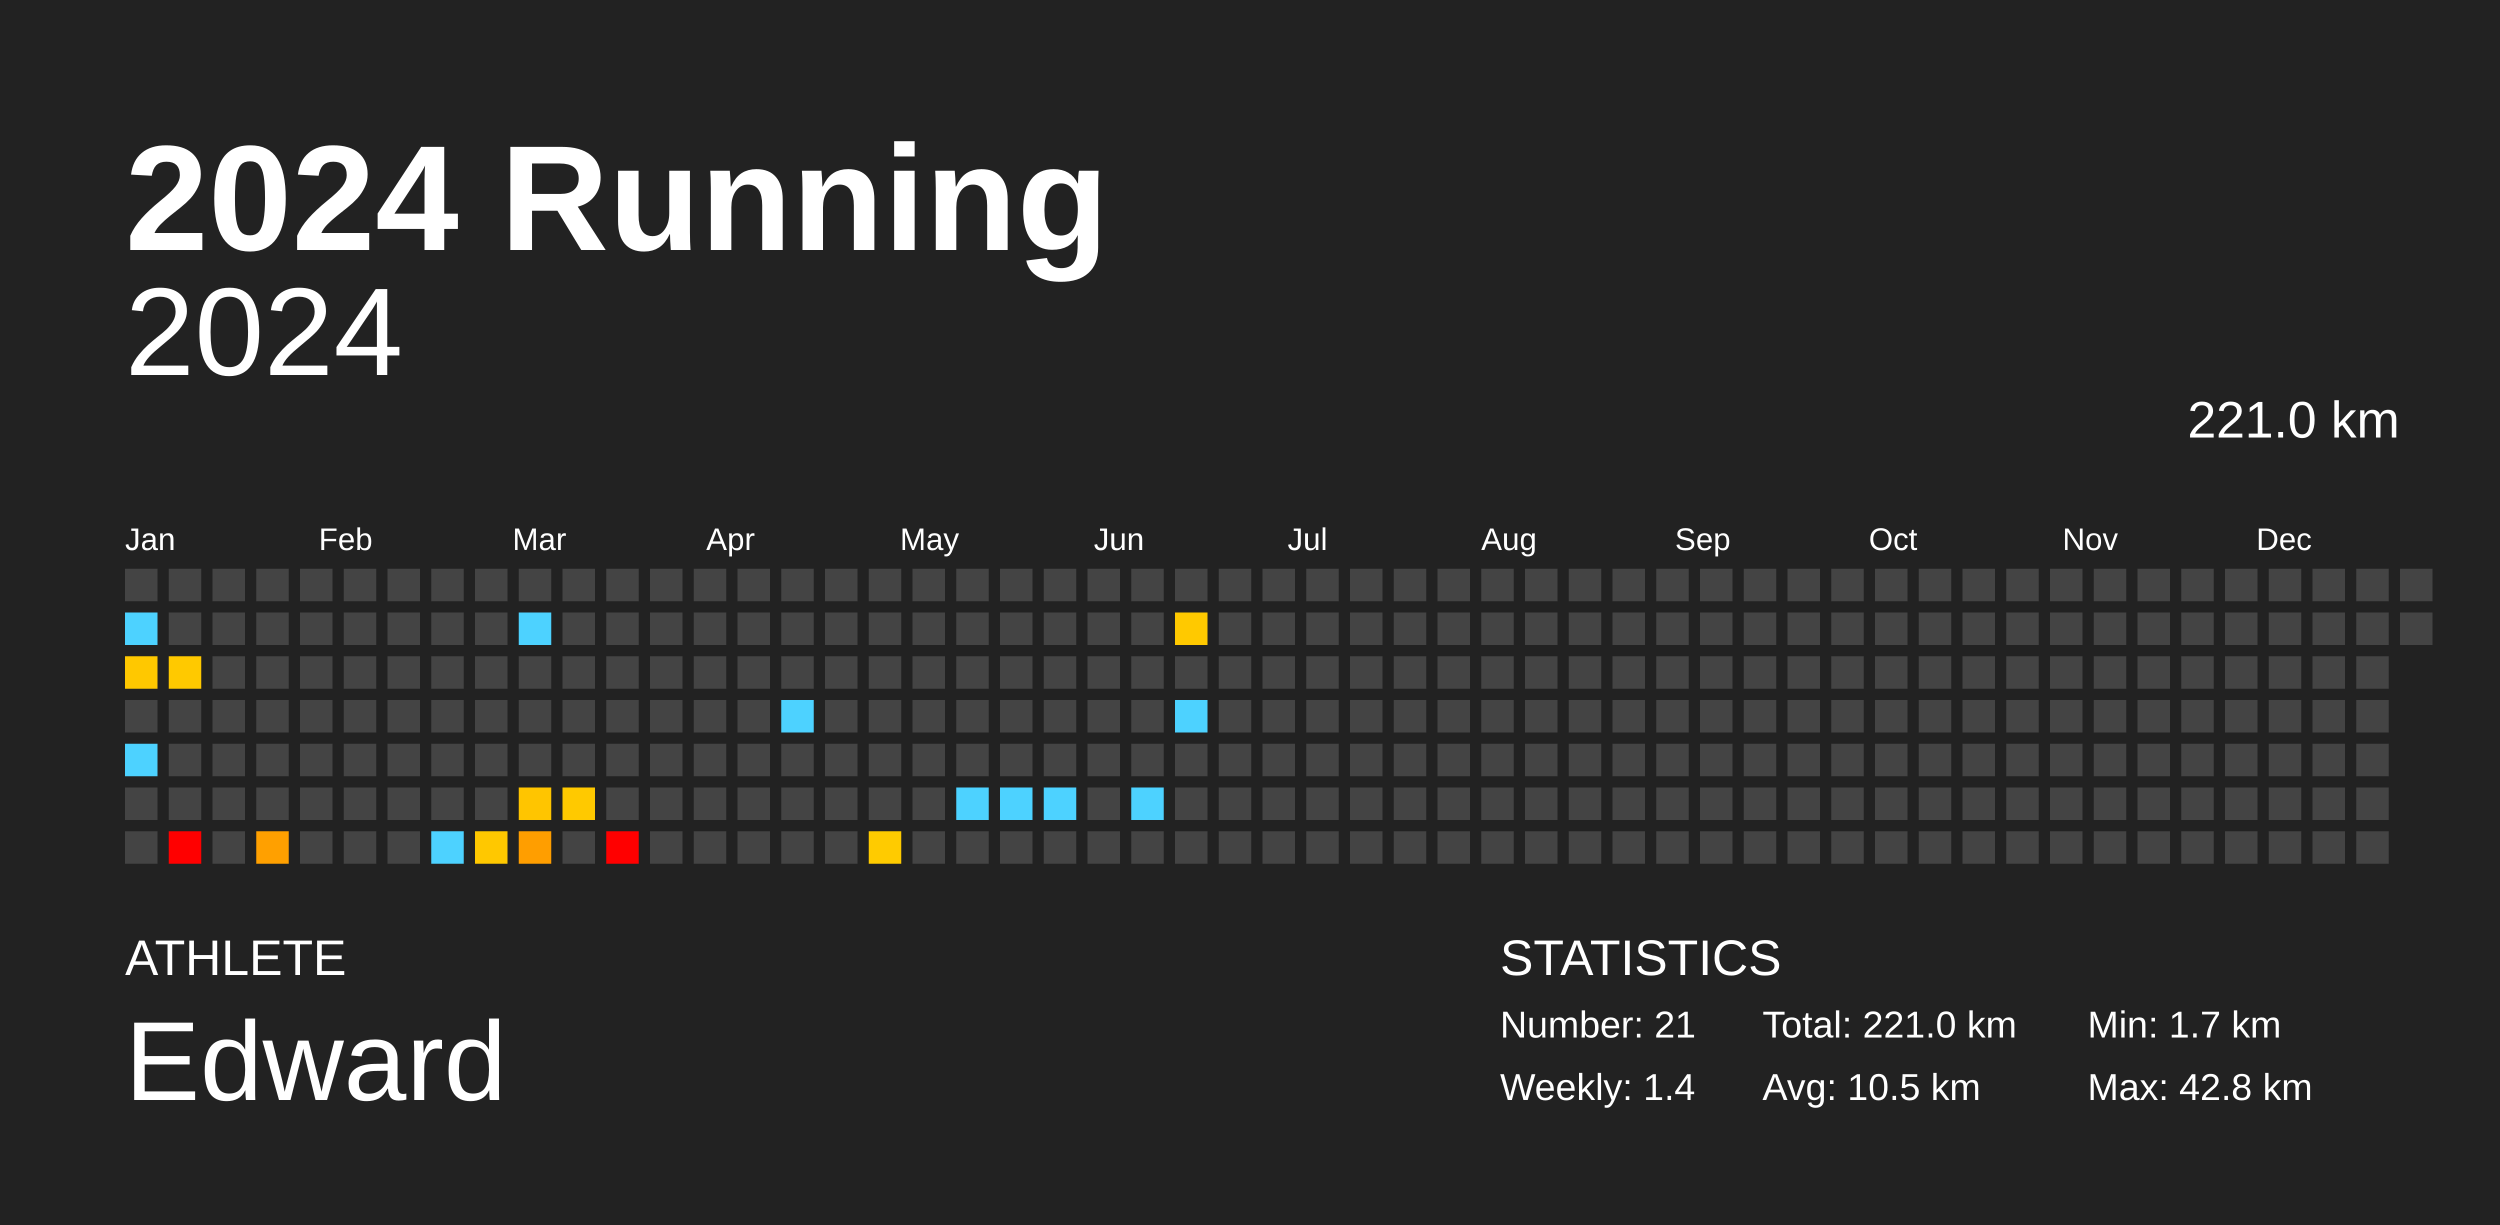
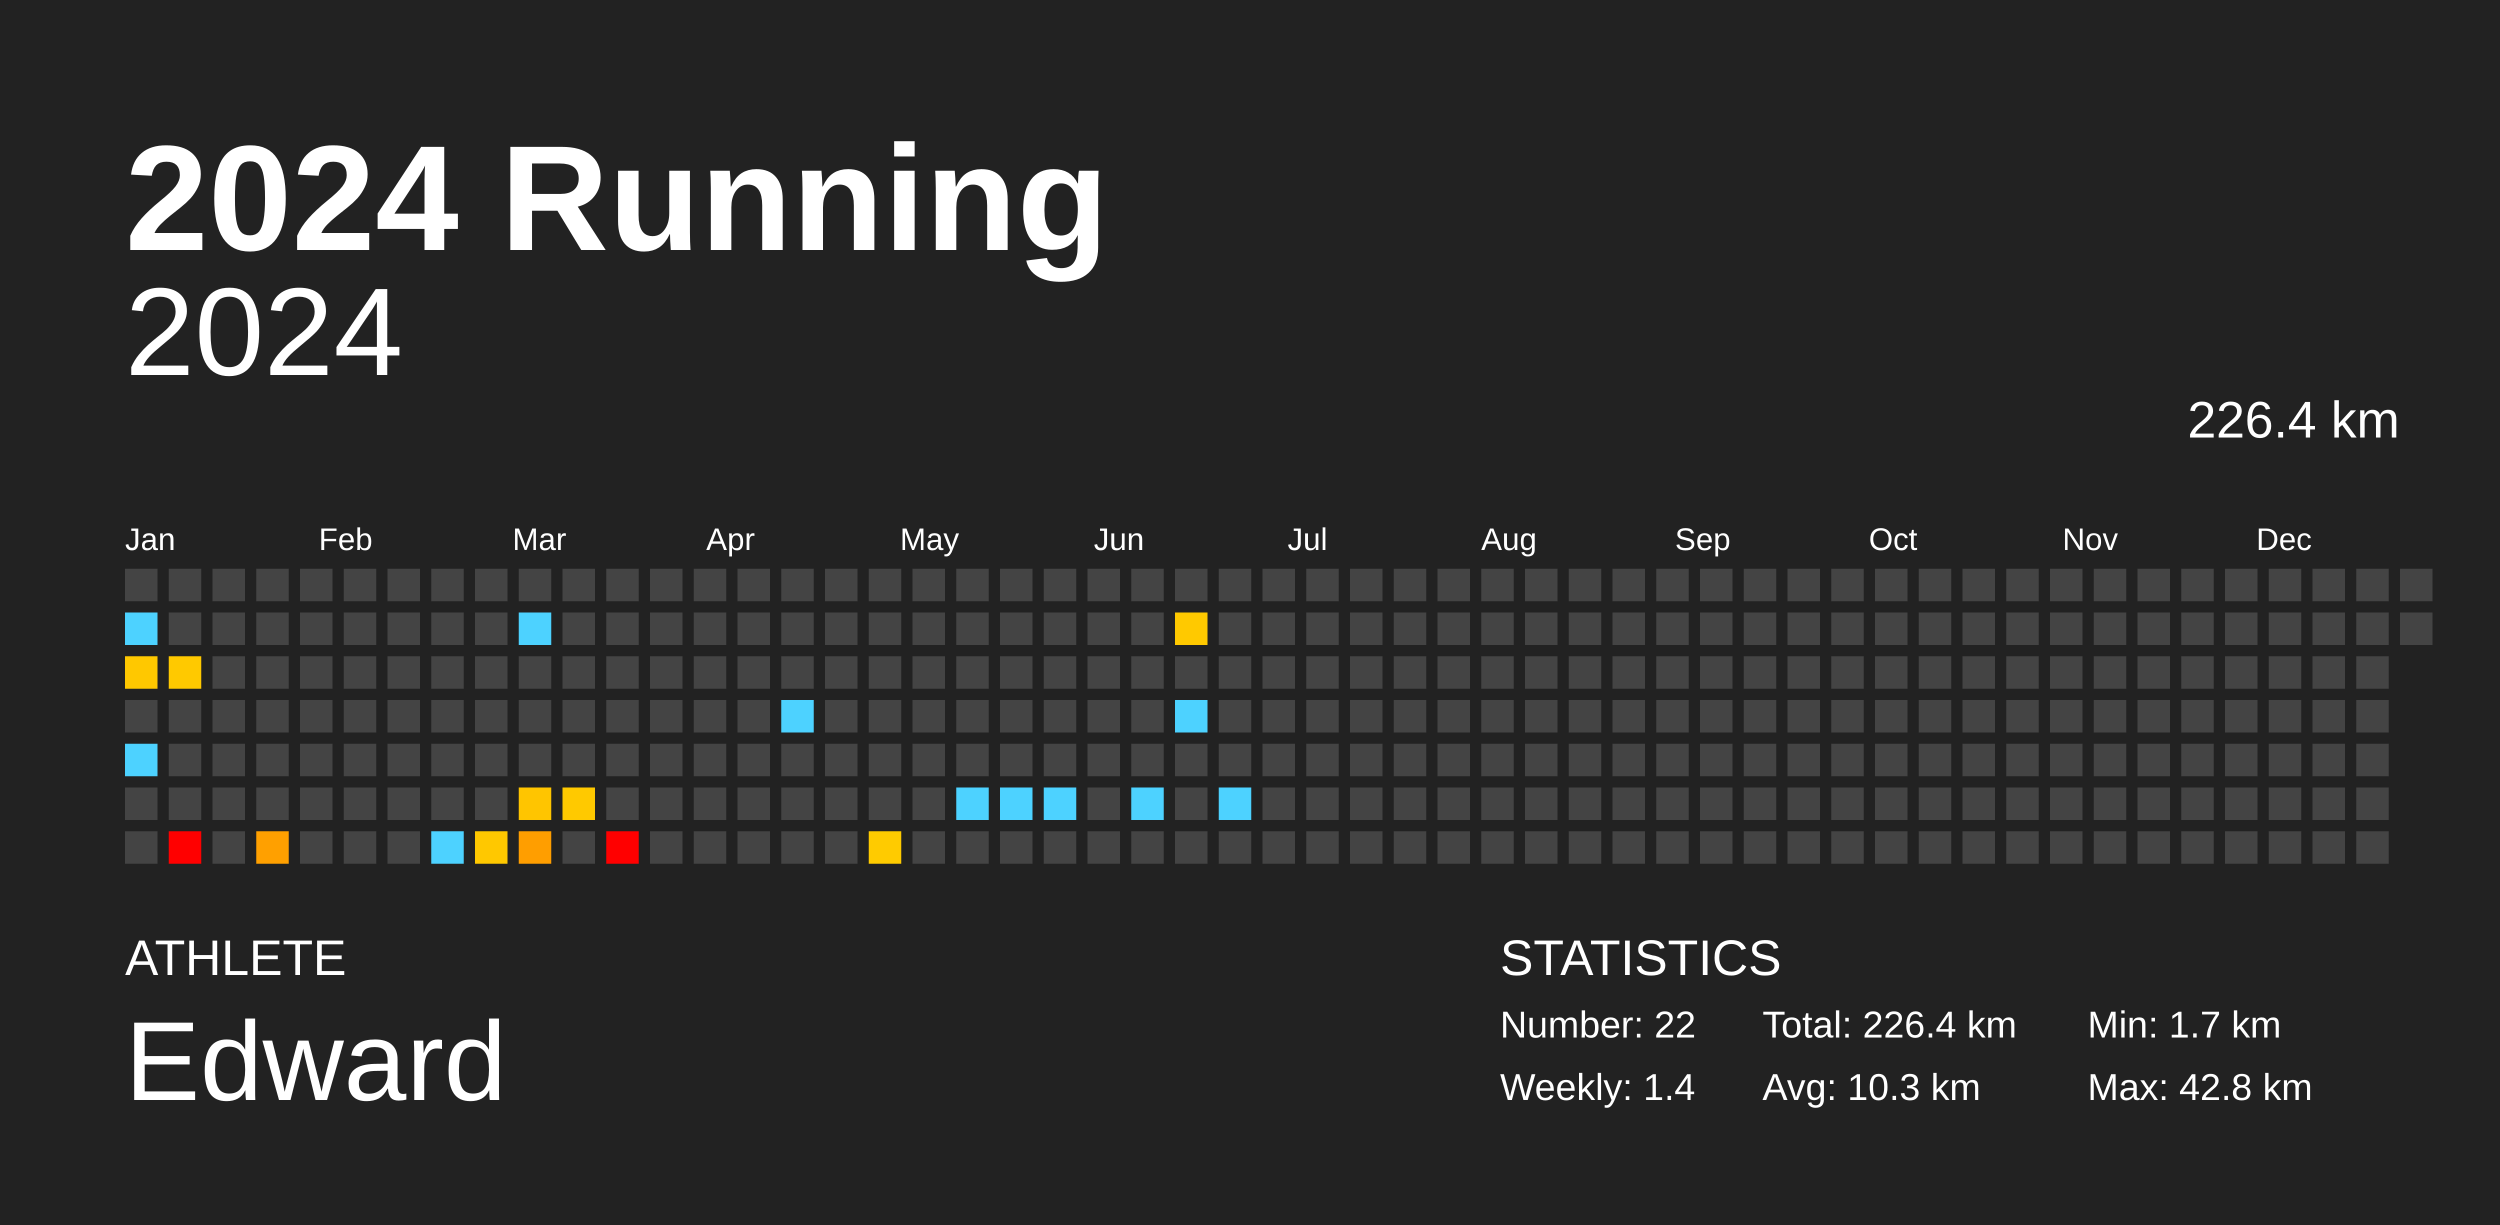
<svg xmlns="http://www.w3.org/2000/svg" baseProfile="full" height="98mm" version="1.1" viewBox="0,0,200,98" width="200mm">
  <defs />
  <rect fill="#222222" height="98" width="200" x="0" y="0" />
  <text fill="#FFFFFF" style="font-size:12px; font-family:Arial; font-weight:bold;" x="10" y="20">2024 Running</text>
  <text fill="#FFFFFF" style="font-size:4px; font-family:Arial" x="10" y="78">ATHLETE</text>
  <text fill="#FFFFFF" style="font-size:9px; font-family:Arial" x="10" y="88">Edward</text>
  <text fill="#FFFFFF" style="font-size:4px; font-family:Arial" x="120" y="78">STATISTICS</text>
-   <text fill="#FFFFFF" style="font-size:3px; font-family:Arial" x="120" y="83">Number: 21</text>
+   <text fill="#FFFFFF" style="font-size:3px; font-family:Arial" x="120" y="83">Number: 22</text>
  <text fill="#FFFFFF" style="font-size:3px; font-family:Arial" x="120" y="88">Weekly: 1.4</text>
-   <text fill="#FFFFFF" style="font-size:3px; font-family:Arial" x="141" y="83">Total: 221.0 km</text>
-   <text fill="#FFFFFF" style="font-size:3px; font-family:Arial" x="141" y="88">Avg: 10.5 km</text>
+   <text fill="#FFFFFF" style="font-size:3px; font-family:Arial" x="141" y="83">Total: 226.4 km</text>
+   <text fill="#FFFFFF" style="font-size:3px; font-family:Arial" x="141" y="88">Avg: 10.3 km</text>
  <text fill="#FFFFFF" style="font-size:3px; font-family:Arial" x="167" y="83">Min: 1.7 km</text>
  <text fill="#FFFFFF" style="font-size:3px; font-family:Arial" x="167" y="88">Max: 42.8 km</text>
  <text alignment-baseline="hanging" fill="#FFFFFF" style="font-size:10.0px; font-family:Arial;" x="10" y="30">2024</text>
-   <text alignment-baseline="hanging" fill="#FFFFFF" style="font-size:4.125px; font-family:Arial;" x="175" y="35">221.0 km</text>
+   <text alignment-baseline="hanging" fill="#FFFFFF" style="font-size:4.125px; font-family:Arial;" x="175" y="35">226.4 km</text>
  <text fill="#FFFFFF" style="font-size:2.5px; font-family:Arial" x="10.0" y="44">Jan</text>
  <text fill="#FFFFFF" style="font-size:2.5px; font-family:Arial" x="25.5" y="44">Feb</text>
  <text fill="#FFFFFF" style="font-size:2.5px; font-family:Arial" x="41.0" y="44">Mar</text>
  <text fill="#FFFFFF" style="font-size:2.5px; font-family:Arial" x="56.5" y="44">Apr</text>
  <text fill="#FFFFFF" style="font-size:2.5px; font-family:Arial" x="72.0" y="44">May</text>
  <text fill="#FFFFFF" style="font-size:2.5px; font-family:Arial" x="87.5" y="44">Jun</text>
  <text fill="#FFFFFF" style="font-size:2.5px; font-family:Arial" x="103.0" y="44">Jul</text>
  <text fill="#FFFFFF" style="font-size:2.5px; font-family:Arial" x="118.5" y="44">Aug</text>
  <text fill="#FFFFFF" style="font-size:2.5px; font-family:Arial" x="134.0" y="44">Sep</text>
  <text fill="#FFFFFF" style="font-size:2.5px; font-family:Arial" x="149.5" y="44">Oct</text>
  <text fill="#FFFFFF" style="font-size:2.5px; font-family:Arial" x="165.0" y="44">Nov</text>
  <text fill="#FFFFFF" style="font-size:2.5px; font-family:Arial" x="180.5" y="44">Dec</text>
  <rect fill="#444444" height="2.6" width="2.6" x="10.0" y="45.5" />
  <rect fill="#4dd2ff" height="2.6" width="2.6" x="10.0" y="49.0" />
  <rect fill="#ffc800" height="2.6" width="2.6" x="10.0" y="52.5" />
  <rect fill="#444444" height="2.6" width="2.6" x="10.0" y="56.0" />
  <rect fill="#4dd2ff" height="2.6" width="2.6" x="10.0" y="59.5" />
  <rect fill="#444444" height="2.6" width="2.6" x="10.0" y="63.0" />
  <rect fill="#444444" height="2.6" width="2.6" x="10.0" y="66.5" />
  <rect fill="#444444" height="2.6" width="2.6" x="13.5" y="45.5" />
  <rect fill="#444444" height="2.6" width="2.6" x="13.5" y="49.0" />
  <rect fill="#ffc900" height="2.6" width="2.6" x="13.5" y="52.5" />
  <rect fill="#444444" height="2.6" width="2.6" x="13.5" y="56.0" />
  <rect fill="#444444" height="2.6" width="2.6" x="13.5" y="59.5" />
  <rect fill="#444444" height="2.6" width="2.6" x="13.5" y="63.0" />
  <rect fill="red" height="2.6" width="2.6" x="13.5" y="66.5" />
  <rect fill="#444444" height="2.6" width="2.6" x="17.0" y="45.5" />
  <rect fill="#444444" height="2.6" width="2.6" x="17.0" y="49.0" />
  <rect fill="#444444" height="2.6" width="2.6" x="17.0" y="52.5" />
  <rect fill="#444444" height="2.6" width="2.6" x="17.0" y="56.0" />
  <rect fill="#444444" height="2.6" width="2.6" x="17.0" y="59.5" />
  <rect fill="#444444" height="2.6" width="2.6" x="17.0" y="63.0" />
  <rect fill="#444444" height="2.6" width="2.6" x="17.0" y="66.5" />
  <rect fill="#444444" height="2.6" width="2.6" x="20.5" y="45.5" />
  <rect fill="#444444" height="2.6" width="2.6" x="20.5" y="49.0" />
  <rect fill="#444444" height="2.6" width="2.6" x="20.5" y="52.5" />
  <rect fill="#444444" height="2.6" width="2.6" x="20.5" y="56.0" />
  <rect fill="#444444" height="2.6" width="2.6" x="20.5" y="59.5" />
  <rect fill="#444444" height="2.6" width="2.6" x="20.5" y="63.0" />
  <rect fill="#ffa000" height="2.6" width="2.6" x="20.5" y="66.5" />
  <rect fill="#444444" height="2.6" width="2.6" x="24.0" y="45.5" />
  <rect fill="#444444" height="2.6" width="2.6" x="24.0" y="49.0" />
  <rect fill="#444444" height="2.6" width="2.6" x="24.0" y="52.5" />
  <rect fill="#444444" height="2.6" width="2.6" x="24.0" y="56.0" />
  <rect fill="#444444" height="2.6" width="2.6" x="24.0" y="59.5" />
  <rect fill="#444444" height="2.6" width="2.6" x="24.0" y="63.0" />
  <rect fill="#444444" height="2.6" width="2.6" x="24.0" y="66.5" />
  <rect fill="#444444" height="2.6" width="2.6" x="27.5" y="45.5" />
  <rect fill="#444444" height="2.6" width="2.6" x="27.5" y="49.0" />
  <rect fill="#444444" height="2.6" width="2.6" x="27.5" y="52.5" />
  <rect fill="#444444" height="2.6" width="2.6" x="27.5" y="56.0" />
  <rect fill="#444444" height="2.6" width="2.6" x="27.5" y="59.5" />
  <rect fill="#444444" height="2.6" width="2.6" x="27.5" y="63.0" />
  <rect fill="#444444" height="2.6" width="2.6" x="27.5" y="66.5" />
  <rect fill="#444444" height="2.6" width="2.6" x="31.0" y="45.5" />
  <rect fill="#444444" height="2.6" width="2.6" x="31.0" y="49.0" />
  <rect fill="#444444" height="2.6" width="2.6" x="31.0" y="52.5" />
  <rect fill="#444444" height="2.6" width="2.6" x="31.0" y="56.0" />
  <rect fill="#444444" height="2.6" width="2.6" x="31.0" y="59.5" />
  <rect fill="#444444" height="2.6" width="2.6" x="31.0" y="63.0" />
  <rect fill="#444444" height="2.6" width="2.6" x="31.0" y="66.5" />
  <rect fill="#444444" height="2.6" width="2.6" x="34.5" y="45.5" />
  <rect fill="#444444" height="2.6" width="2.6" x="34.5" y="49.0" />
  <rect fill="#444444" height="2.6" width="2.6" x="34.5" y="52.5" />
  <rect fill="#444444" height="2.6" width="2.6" x="34.5" y="56.0" />
  <rect fill="#444444" height="2.6" width="2.6" x="34.5" y="59.5" />
  <rect fill="#444444" height="2.6" width="2.6" x="34.5" y="63.0" />
  <rect fill="#4dd2ff" height="2.6" width="2.6" x="34.5" y="66.5" />
  <rect fill="#444444" height="2.6" width="2.6" x="38.0" y="45.5" />
  <rect fill="#444444" height="2.6" width="2.6" x="38.0" y="49.0" />
  <rect fill="#444444" height="2.6" width="2.6" x="38.0" y="52.5" />
  <rect fill="#444444" height="2.6" width="2.6" x="38.0" y="56.0" />
  <rect fill="#444444" height="2.6" width="2.6" x="38.0" y="59.5" />
  <rect fill="#444444" height="2.6" width="2.6" x="38.0" y="63.0" />
  <rect fill="#ffc800" height="2.6" width="2.6" x="38.0" y="66.5" />
  <rect fill="#444444" height="2.6" width="2.6" x="41.5" y="45.5" />
  <rect fill="#4dd2ff" height="2.6" width="2.6" x="41.5" y="49.0" />
  <rect fill="#444444" height="2.6" width="2.6" x="41.5" y="52.5" />
  <rect fill="#444444" height="2.6" width="2.6" x="41.5" y="56.0" />
  <rect fill="#444444" height="2.6" width="2.6" x="41.5" y="59.5" />
  <rect fill="#ffc500" height="2.6" width="2.6" x="41.5" y="63.0" />
  <rect fill="#ff9e00" height="2.6" width="2.6" x="41.5" y="66.5" />
  <rect fill="#444444" height="2.6" width="2.6" x="45.0" y="45.5" />
  <rect fill="#444444" height="2.6" width="2.6" x="45.0" y="49.0" />
  <rect fill="#444444" height="2.6" width="2.6" x="45.0" y="52.5" />
  <rect fill="#444444" height="2.6" width="2.6" x="45.0" y="56.0" />
  <rect fill="#444444" height="2.6" width="2.6" x="45.0" y="59.5" />
  <rect fill="#ffc900" height="2.6" width="2.6" x="45.0" y="63.0" />
  <rect fill="#444444" height="2.6" width="2.6" x="45.0" y="66.5" />
  <rect fill="#444444" height="2.6" width="2.6" x="48.5" y="45.5" />
  <rect fill="#444444" height="2.6" width="2.6" x="48.5" y="49.0" />
  <rect fill="#444444" height="2.6" width="2.6" x="48.5" y="52.5" />
  <rect fill="#444444" height="2.6" width="2.6" x="48.5" y="56.0" />
  <rect fill="#444444" height="2.6" width="2.6" x="48.5" y="59.5" />
  <rect fill="#444444" height="2.6" width="2.6" x="48.5" y="63.0" />
  <rect fill="red" height="2.6" width="2.6" x="48.5" y="66.5" />
  <rect fill="#444444" height="2.6" width="2.6" x="52.0" y="45.5" />
  <rect fill="#444444" height="2.6" width="2.6" x="52.0" y="49.0" />
  <rect fill="#444444" height="2.6" width="2.6" x="52.0" y="52.5" />
  <rect fill="#444444" height="2.6" width="2.6" x="52.0" y="56.0" />
  <rect fill="#444444" height="2.6" width="2.6" x="52.0" y="59.5" />
  <rect fill="#444444" height="2.6" width="2.6" x="52.0" y="63.0" />
  <rect fill="#444444" height="2.6" width="2.6" x="52.0" y="66.5" />
  <rect fill="#444444" height="2.6" width="2.6" x="55.5" y="45.5" />
  <rect fill="#444444" height="2.6" width="2.6" x="55.5" y="49.0" />
  <rect fill="#444444" height="2.6" width="2.6" x="55.5" y="52.5" />
  <rect fill="#444444" height="2.6" width="2.6" x="55.5" y="56.0" />
  <rect fill="#444444" height="2.6" width="2.6" x="55.5" y="59.5" />
  <rect fill="#444444" height="2.6" width="2.6" x="55.5" y="63.0" />
  <rect fill="#444444" height="2.6" width="2.6" x="55.5" y="66.5" />
  <rect fill="#444444" height="2.6" width="2.6" x="59.0" y="45.5" />
  <rect fill="#444444" height="2.6" width="2.6" x="59.0" y="49.0" />
  <rect fill="#444444" height="2.6" width="2.6" x="59.0" y="52.5" />
  <rect fill="#444444" height="2.6" width="2.6" x="59.0" y="56.0" />
  <rect fill="#444444" height="2.6" width="2.6" x="59.0" y="59.5" />
  <rect fill="#444444" height="2.6" width="2.6" x="59.0" y="63.0" />
  <rect fill="#444444" height="2.6" width="2.6" x="59.0" y="66.5" />
  <rect fill="#444444" height="2.6" width="2.6" x="62.5" y="45.5" />
  <rect fill="#444444" height="2.6" width="2.6" x="62.5" y="49.0" />
  <rect fill="#444444" height="2.6" width="2.6" x="62.5" y="52.5" />
  <rect fill="#4dd2ff" height="2.6" width="2.6" x="62.5" y="56.0" />
  <rect fill="#444444" height="2.6" width="2.6" x="62.5" y="59.5" />
  <rect fill="#444444" height="2.6" width="2.6" x="62.5" y="63.0" />
  <rect fill="#444444" height="2.6" width="2.6" x="62.5" y="66.5" />
  <rect fill="#444444" height="2.6" width="2.6" x="66.0" y="45.5" />
  <rect fill="#444444" height="2.6" width="2.6" x="66.0" y="49.0" />
  <rect fill="#444444" height="2.6" width="2.6" x="66.0" y="52.5" />
  <rect fill="#444444" height="2.6" width="2.6" x="66.0" y="56.0" />
  <rect fill="#444444" height="2.6" width="2.6" x="66.0" y="59.5" />
  <rect fill="#444444" height="2.6" width="2.6" x="66.0" y="63.0" />
  <rect fill="#444444" height="2.6" width="2.6" x="66.0" y="66.5" />
  <rect fill="#444444" height="2.6" width="2.6" x="69.5" y="45.5" />
  <rect fill="#444444" height="2.6" width="2.6" x="69.5" y="49.0" />
  <rect fill="#444444" height="2.6" width="2.6" x="69.5" y="52.5" />
  <rect fill="#444444" height="2.6" width="2.6" x="69.5" y="56.0" />
  <rect fill="#444444" height="2.6" width="2.6" x="69.5" y="59.5" />
  <rect fill="#444444" height="2.6" width="2.6" x="69.5" y="63.0" />
  <rect fill="#ffcb00" height="2.6" width="2.6" x="69.5" y="66.5" />
  <rect fill="#444444" height="2.6" width="2.6" x="73.0" y="45.5" />
  <rect fill="#444444" height="2.6" width="2.6" x="73.0" y="49.0" />
  <rect fill="#444444" height="2.6" width="2.6" x="73.0" y="52.5" />
  <rect fill="#444444" height="2.6" width="2.6" x="73.0" y="56.0" />
  <rect fill="#444444" height="2.6" width="2.6" x="73.0" y="59.5" />
  <rect fill="#444444" height="2.6" width="2.6" x="73.0" y="63.0" />
  <rect fill="#444444" height="2.6" width="2.6" x="73.0" y="66.5" />
  <rect fill="#444444" height="2.6" width="2.6" x="76.5" y="45.5" />
  <rect fill="#444444" height="2.6" width="2.6" x="76.5" y="49.0" />
  <rect fill="#444444" height="2.6" width="2.6" x="76.5" y="52.5" />
  <rect fill="#444444" height="2.6" width="2.6" x="76.5" y="56.0" />
  <rect fill="#444444" height="2.6" width="2.6" x="76.5" y="59.5" />
  <rect fill="#4dd2ff" height="2.6" width="2.6" x="76.5" y="63.0" />
  <rect fill="#444444" height="2.6" width="2.6" x="76.5" y="66.5" />
  <rect fill="#444444" height="2.6" width="2.6" x="80.0" y="45.5" />
  <rect fill="#444444" height="2.6" width="2.6" x="80.0" y="49.0" />
  <rect fill="#444444" height="2.6" width="2.6" x="80.0" y="52.5" />
  <rect fill="#444444" height="2.6" width="2.6" x="80.0" y="56.0" />
  <rect fill="#444444" height="2.6" width="2.6" x="80.0" y="59.5" />
  <rect fill="#4dd2ff" height="2.6" width="2.6" x="80.0" y="63.0" />
  <rect fill="#444444" height="2.6" width="2.6" x="80.0" y="66.5" />
  <rect fill="#444444" height="2.6" width="2.6" x="83.5" y="45.5" />
  <rect fill="#444444" height="2.6" width="2.6" x="83.5" y="49.0" />
  <rect fill="#444444" height="2.6" width="2.6" x="83.5" y="52.5" />
  <rect fill="#444444" height="2.6" width="2.6" x="83.5" y="56.0" />
  <rect fill="#444444" height="2.6" width="2.6" x="83.5" y="59.5" />
  <rect fill="#4dd2ff" height="2.6" width="2.6" x="83.5" y="63.0" />
  <rect fill="#444444" height="2.6" width="2.6" x="83.5" y="66.5" />
  <rect fill="#444444" height="2.6" width="2.6" x="87.0" y="45.5" />
  <rect fill="#444444" height="2.6" width="2.6" x="87.0" y="49.0" />
  <rect fill="#444444" height="2.6" width="2.6" x="87.0" y="52.5" />
  <rect fill="#444444" height="2.6" width="2.6" x="87.0" y="56.0" />
  <rect fill="#444444" height="2.6" width="2.6" x="87.0" y="59.5" />
  <rect fill="#444444" height="2.6" width="2.6" x="87.0" y="63.0" />
  <rect fill="#444444" height="2.6" width="2.6" x="87.0" y="66.5" />
  <rect fill="#444444" height="2.6" width="2.6" x="90.5" y="45.5" />
  <rect fill="#444444" height="2.6" width="2.6" x="90.5" y="49.0" />
  <rect fill="#444444" height="2.6" width="2.6" x="90.5" y="52.5" />
  <rect fill="#444444" height="2.6" width="2.6" x="90.5" y="56.0" />
  <rect fill="#444444" height="2.6" width="2.6" x="90.5" y="59.5" />
  <rect fill="#4dd2ff" height="2.6" width="2.6" x="90.5" y="63.0" />
  <rect fill="#444444" height="2.6" width="2.6" x="90.5" y="66.5" />
  <rect fill="#444444" height="2.6" width="2.6" x="94.0" y="45.5" />
  <rect fill="#ffc900" height="2.6" width="2.6" x="94.0" y="49.0" />
  <rect fill="#444444" height="2.6" width="2.6" x="94.0" y="52.5" />
  <rect fill="#4dd2ff" height="2.6" width="2.6" x="94.0" y="56.0" />
  <rect fill="#444444" height="2.6" width="2.6" x="94.0" y="59.5" />
  <rect fill="#444444" height="2.6" width="2.6" x="94.0" y="63.0" />
  <rect fill="#444444" height="2.6" width="2.6" x="94.0" y="66.5" />
  <rect fill="#444444" height="2.6" width="2.6" x="97.5" y="45.5" />
  <rect fill="#444444" height="2.6" width="2.6" x="97.5" y="49.0" />
  <rect fill="#444444" height="2.6" width="2.6" x="97.5" y="52.5" />
  <rect fill="#444444" height="2.6" width="2.6" x="97.5" y="56.0" />
  <rect fill="#444444" height="2.6" width="2.6" x="97.5" y="59.5" />
-   <rect fill="#444444" height="2.6" width="2.6" x="97.5" y="63.0" />
+   <rect fill="#4dd2ff" height="2.6" width="2.6" x="97.5" y="63.0" />
  <rect fill="#444444" height="2.6" width="2.6" x="97.5" y="66.5" />
  <rect fill="#444444" height="2.6" width="2.6" x="101.0" y="45.5" />
  <rect fill="#444444" height="2.6" width="2.6" x="101.0" y="49.0" />
  <rect fill="#444444" height="2.6" width="2.6" x="101.0" y="52.5" />
  <rect fill="#444444" height="2.6" width="2.6" x="101.0" y="56.0" />
  <rect fill="#444444" height="2.6" width="2.6" x="101.0" y="59.5" />
  <rect fill="#444444" height="2.6" width="2.6" x="101.0" y="63.0" />
  <rect fill="#444444" height="2.6" width="2.6" x="101.0" y="66.5" />
  <rect fill="#444444" height="2.6" width="2.6" x="104.5" y="45.5" />
  <rect fill="#444444" height="2.6" width="2.6" x="104.5" y="49.0" />
  <rect fill="#444444" height="2.6" width="2.6" x="104.5" y="52.5" />
  <rect fill="#444444" height="2.6" width="2.6" x="104.5" y="56.0" />
  <rect fill="#444444" height="2.6" width="2.6" x="104.5" y="59.5" />
  <rect fill="#444444" height="2.6" width="2.6" x="104.5" y="63.0" />
  <rect fill="#444444" height="2.6" width="2.6" x="104.5" y="66.5" />
  <rect fill="#444444" height="2.6" width="2.6" x="108.0" y="45.5" />
  <rect fill="#444444" height="2.6" width="2.6" x="108.0" y="49.0" />
  <rect fill="#444444" height="2.6" width="2.6" x="108.0" y="52.5" />
  <rect fill="#444444" height="2.6" width="2.6" x="108.0" y="56.0" />
  <rect fill="#444444" height="2.6" width="2.6" x="108.0" y="59.5" />
  <rect fill="#444444" height="2.6" width="2.6" x="108.0" y="63.0" />
  <rect fill="#444444" height="2.6" width="2.6" x="108.0" y="66.5" />
  <rect fill="#444444" height="2.6" width="2.6" x="111.5" y="45.5" />
  <rect fill="#444444" height="2.6" width="2.6" x="111.5" y="49.0" />
  <rect fill="#444444" height="2.6" width="2.6" x="111.5" y="52.5" />
  <rect fill="#444444" height="2.6" width="2.6" x="111.5" y="56.0" />
  <rect fill="#444444" height="2.6" width="2.6" x="111.5" y="59.5" />
  <rect fill="#444444" height="2.6" width="2.6" x="111.5" y="63.0" />
  <rect fill="#444444" height="2.6" width="2.6" x="111.5" y="66.5" />
  <rect fill="#444444" height="2.6" width="2.6" x="115.0" y="45.5" />
  <rect fill="#444444" height="2.6" width="2.6" x="115.0" y="49.0" />
  <rect fill="#444444" height="2.6" width="2.6" x="115.0" y="52.5" />
  <rect fill="#444444" height="2.6" width="2.6" x="115.0" y="56.0" />
  <rect fill="#444444" height="2.6" width="2.6" x="115.0" y="59.5" />
  <rect fill="#444444" height="2.6" width="2.6" x="115.0" y="63.0" />
  <rect fill="#444444" height="2.6" width="2.6" x="115.0" y="66.5" />
  <rect fill="#444444" height="2.6" width="2.6" x="118.5" y="45.5" />
  <rect fill="#444444" height="2.6" width="2.6" x="118.5" y="49.0" />
  <rect fill="#444444" height="2.6" width="2.6" x="118.5" y="52.5" />
  <rect fill="#444444" height="2.6" width="2.6" x="118.5" y="56.0" />
  <rect fill="#444444" height="2.6" width="2.6" x="118.5" y="59.5" />
  <rect fill="#444444" height="2.6" width="2.6" x="118.5" y="63.0" />
  <rect fill="#444444" height="2.6" width="2.6" x="118.5" y="66.5" />
  <rect fill="#444444" height="2.6" width="2.6" x="122.0" y="45.5" />
  <rect fill="#444444" height="2.6" width="2.6" x="122.0" y="49.0" />
  <rect fill="#444444" height="2.6" width="2.6" x="122.0" y="52.5" />
  <rect fill="#444444" height="2.6" width="2.6" x="122.0" y="56.0" />
  <rect fill="#444444" height="2.6" width="2.6" x="122.0" y="59.5" />
  <rect fill="#444444" height="2.6" width="2.6" x="122.0" y="63.0" />
  <rect fill="#444444" height="2.6" width="2.6" x="122.0" y="66.5" />
  <rect fill="#444444" height="2.6" width="2.6" x="125.5" y="45.5" />
  <rect fill="#444444" height="2.6" width="2.6" x="125.5" y="49.0" />
  <rect fill="#444444" height="2.6" width="2.6" x="125.5" y="52.5" />
  <rect fill="#444444" height="2.6" width="2.6" x="125.5" y="56.0" />
  <rect fill="#444444" height="2.6" width="2.6" x="125.5" y="59.5" />
  <rect fill="#444444" height="2.6" width="2.6" x="125.5" y="63.0" />
  <rect fill="#444444" height="2.6" width="2.6" x="125.5" y="66.5" />
  <rect fill="#444444" height="2.6" width="2.6" x="129.0" y="45.5" />
  <rect fill="#444444" height="2.6" width="2.6" x="129.0" y="49.0" />
  <rect fill="#444444" height="2.6" width="2.6" x="129.0" y="52.5" />
  <rect fill="#444444" height="2.6" width="2.6" x="129.0" y="56.0" />
  <rect fill="#444444" height="2.6" width="2.6" x="129.0" y="59.5" />
  <rect fill="#444444" height="2.6" width="2.6" x="129.0" y="63.0" />
  <rect fill="#444444" height="2.6" width="2.6" x="129.0" y="66.5" />
  <rect fill="#444444" height="2.6" width="2.6" x="132.5" y="45.5" />
  <rect fill="#444444" height="2.6" width="2.6" x="132.5" y="49.0" />
  <rect fill="#444444" height="2.6" width="2.6" x="132.5" y="52.5" />
  <rect fill="#444444" height="2.6" width="2.6" x="132.5" y="56.0" />
  <rect fill="#444444" height="2.6" width="2.6" x="132.5" y="59.5" />
  <rect fill="#444444" height="2.6" width="2.6" x="132.5" y="63.0" />
  <rect fill="#444444" height="2.6" width="2.6" x="132.5" y="66.5" />
  <rect fill="#444444" height="2.6" width="2.6" x="136.0" y="45.5" />
  <rect fill="#444444" height="2.6" width="2.6" x="136.0" y="49.0" />
  <rect fill="#444444" height="2.6" width="2.6" x="136.0" y="52.5" />
  <rect fill="#444444" height="2.6" width="2.6" x="136.0" y="56.0" />
  <rect fill="#444444" height="2.6" width="2.6" x="136.0" y="59.5" />
  <rect fill="#444444" height="2.6" width="2.6" x="136.0" y="63.0" />
  <rect fill="#444444" height="2.6" width="2.6" x="136.0" y="66.5" />
  <rect fill="#444444" height="2.6" width="2.6" x="139.5" y="45.5" />
  <rect fill="#444444" height="2.6" width="2.6" x="139.5" y="49.0" />
  <rect fill="#444444" height="2.6" width="2.6" x="139.5" y="52.5" />
  <rect fill="#444444" height="2.6" width="2.6" x="139.5" y="56.0" />
  <rect fill="#444444" height="2.6" width="2.6" x="139.5" y="59.5" />
  <rect fill="#444444" height="2.6" width="2.6" x="139.5" y="63.0" />
  <rect fill="#444444" height="2.6" width="2.6" x="139.5" y="66.5" />
  <rect fill="#444444" height="2.6" width="2.6" x="143.0" y="45.5" />
  <rect fill="#444444" height="2.6" width="2.6" x="143.0" y="49.0" />
  <rect fill="#444444" height="2.6" width="2.6" x="143.0" y="52.5" />
  <rect fill="#444444" height="2.6" width="2.6" x="143.0" y="56.0" />
  <rect fill="#444444" height="2.6" width="2.6" x="143.0" y="59.5" />
  <rect fill="#444444" height="2.6" width="2.6" x="143.0" y="63.0" />
  <rect fill="#444444" height="2.6" width="2.6" x="143.0" y="66.5" />
  <rect fill="#444444" height="2.6" width="2.6" x="146.5" y="45.5" />
  <rect fill="#444444" height="2.6" width="2.6" x="146.5" y="49.0" />
  <rect fill="#444444" height="2.6" width="2.6" x="146.5" y="52.5" />
  <rect fill="#444444" height="2.6" width="2.6" x="146.5" y="56.0" />
  <rect fill="#444444" height="2.6" width="2.6" x="146.5" y="59.5" />
  <rect fill="#444444" height="2.6" width="2.6" x="146.5" y="63.0" />
  <rect fill="#444444" height="2.6" width="2.6" x="146.5" y="66.5" />
  <rect fill="#444444" height="2.6" width="2.6" x="150.0" y="45.5" />
  <rect fill="#444444" height="2.6" width="2.6" x="150.0" y="49.0" />
  <rect fill="#444444" height="2.6" width="2.6" x="150.0" y="52.5" />
  <rect fill="#444444" height="2.6" width="2.6" x="150.0" y="56.0" />
  <rect fill="#444444" height="2.6" width="2.6" x="150.0" y="59.5" />
  <rect fill="#444444" height="2.6" width="2.6" x="150.0" y="63.0" />
  <rect fill="#444444" height="2.6" width="2.6" x="150.0" y="66.5" />
  <rect fill="#444444" height="2.6" width="2.6" x="153.5" y="45.5" />
  <rect fill="#444444" height="2.6" width="2.6" x="153.5" y="49.0" />
  <rect fill="#444444" height="2.6" width="2.6" x="153.5" y="52.5" />
  <rect fill="#444444" height="2.6" width="2.6" x="153.5" y="56.0" />
  <rect fill="#444444" height="2.6" width="2.6" x="153.5" y="59.5" />
  <rect fill="#444444" height="2.6" width="2.6" x="153.5" y="63.0" />
  <rect fill="#444444" height="2.6" width="2.6" x="153.5" y="66.5" />
  <rect fill="#444444" height="2.6" width="2.6" x="157.0" y="45.5" />
  <rect fill="#444444" height="2.6" width="2.6" x="157.0" y="49.0" />
  <rect fill="#444444" height="2.6" width="2.6" x="157.0" y="52.5" />
  <rect fill="#444444" height="2.6" width="2.6" x="157.0" y="56.0" />
  <rect fill="#444444" height="2.6" width="2.6" x="157.0" y="59.5" />
  <rect fill="#444444" height="2.6" width="2.6" x="157.0" y="63.0" />
  <rect fill="#444444" height="2.6" width="2.6" x="157.0" y="66.5" />
  <rect fill="#444444" height="2.6" width="2.6" x="160.5" y="45.5" />
  <rect fill="#444444" height="2.6" width="2.6" x="160.5" y="49.0" />
  <rect fill="#444444" height="2.6" width="2.6" x="160.5" y="52.5" />
  <rect fill="#444444" height="2.6" width="2.6" x="160.5" y="56.0" />
  <rect fill="#444444" height="2.6" width="2.6" x="160.5" y="59.5" />
  <rect fill="#444444" height="2.6" width="2.6" x="160.5" y="63.0" />
  <rect fill="#444444" height="2.6" width="2.6" x="160.5" y="66.5" />
  <rect fill="#444444" height="2.6" width="2.6" x="164.0" y="45.5" />
  <rect fill="#444444" height="2.6" width="2.6" x="164.0" y="49.0" />
  <rect fill="#444444" height="2.6" width="2.6" x="164.0" y="52.5" />
  <rect fill="#444444" height="2.6" width="2.6" x="164.0" y="56.0" />
  <rect fill="#444444" height="2.6" width="2.6" x="164.0" y="59.5" />
  <rect fill="#444444" height="2.6" width="2.6" x="164.0" y="63.0" />
  <rect fill="#444444" height="2.6" width="2.6" x="164.0" y="66.5" />
  <rect fill="#444444" height="2.6" width="2.6" x="167.5" y="45.5" />
  <rect fill="#444444" height="2.6" width="2.6" x="167.5" y="49.0" />
  <rect fill="#444444" height="2.6" width="2.6" x="167.5" y="52.5" />
  <rect fill="#444444" height="2.6" width="2.6" x="167.5" y="56.0" />
  <rect fill="#444444" height="2.6" width="2.6" x="167.5" y="59.5" />
  <rect fill="#444444" height="2.6" width="2.6" x="167.5" y="63.0" />
  <rect fill="#444444" height="2.6" width="2.6" x="167.5" y="66.5" />
  <rect fill="#444444" height="2.6" width="2.6" x="171.0" y="45.5" />
  <rect fill="#444444" height="2.6" width="2.6" x="171.0" y="49.0" />
  <rect fill="#444444" height="2.6" width="2.6" x="171.0" y="52.5" />
  <rect fill="#444444" height="2.6" width="2.6" x="171.0" y="56.0" />
  <rect fill="#444444" height="2.6" width="2.6" x="171.0" y="59.5" />
  <rect fill="#444444" height="2.6" width="2.6" x="171.0" y="63.0" />
  <rect fill="#444444" height="2.6" width="2.6" x="171.0" y="66.5" />
  <rect fill="#444444" height="2.6" width="2.6" x="174.5" y="45.5" />
  <rect fill="#444444" height="2.6" width="2.6" x="174.5" y="49.0" />
  <rect fill="#444444" height="2.6" width="2.6" x="174.5" y="52.5" />
  <rect fill="#444444" height="2.6" width="2.6" x="174.5" y="56.0" />
  <rect fill="#444444" height="2.6" width="2.6" x="174.5" y="59.5" />
  <rect fill="#444444" height="2.6" width="2.6" x="174.5" y="63.0" />
  <rect fill="#444444" height="2.6" width="2.6" x="174.5" y="66.5" />
  <rect fill="#444444" height="2.6" width="2.6" x="178.0" y="45.5" />
  <rect fill="#444444" height="2.6" width="2.6" x="178.0" y="49.0" />
  <rect fill="#444444" height="2.6" width="2.6" x="178.0" y="52.5" />
  <rect fill="#444444" height="2.6" width="2.6" x="178.0" y="56.0" />
  <rect fill="#444444" height="2.6" width="2.6" x="178.0" y="59.5" />
  <rect fill="#444444" height="2.6" width="2.6" x="178.0" y="63.0" />
  <rect fill="#444444" height="2.6" width="2.6" x="178.0" y="66.5" />
  <rect fill="#444444" height="2.6" width="2.6" x="181.5" y="45.5" />
  <rect fill="#444444" height="2.6" width="2.6" x="181.5" y="49.0" />
  <rect fill="#444444" height="2.6" width="2.6" x="181.5" y="52.5" />
  <rect fill="#444444" height="2.6" width="2.6" x="181.5" y="56.0" />
  <rect fill="#444444" height="2.6" width="2.6" x="181.5" y="59.5" />
  <rect fill="#444444" height="2.6" width="2.6" x="181.5" y="63.0" />
  <rect fill="#444444" height="2.6" width="2.6" x="181.5" y="66.5" />
  <rect fill="#444444" height="2.6" width="2.6" x="185.0" y="45.5" />
  <rect fill="#444444" height="2.6" width="2.6" x="185.0" y="49.0" />
  <rect fill="#444444" height="2.6" width="2.6" x="185.0" y="52.5" />
  <rect fill="#444444" height="2.6" width="2.6" x="185.0" y="56.0" />
  <rect fill="#444444" height="2.6" width="2.6" x="185.0" y="59.5" />
  <rect fill="#444444" height="2.6" width="2.6" x="185.0" y="63.0" />
  <rect fill="#444444" height="2.6" width="2.6" x="185.0" y="66.5" />
  <rect fill="#444444" height="2.6" width="2.6" x="188.5" y="45.5" />
  <rect fill="#444444" height="2.6" width="2.6" x="188.5" y="49.0" />
  <rect fill="#444444" height="2.6" width="2.6" x="188.5" y="52.5" />
  <rect fill="#444444" height="2.6" width="2.6" x="188.5" y="56.0" />
  <rect fill="#444444" height="2.6" width="2.6" x="188.5" y="59.5" />
  <rect fill="#444444" height="2.6" width="2.6" x="188.5" y="63.0" />
  <rect fill="#444444" height="2.6" width="2.6" x="188.5" y="66.5" />
  <rect fill="#444444" height="2.6" width="2.6" x="192.0" y="45.5" />
  <rect fill="#444444" height="2.6" width="2.6" x="192.0" y="49.0" />
</svg>
